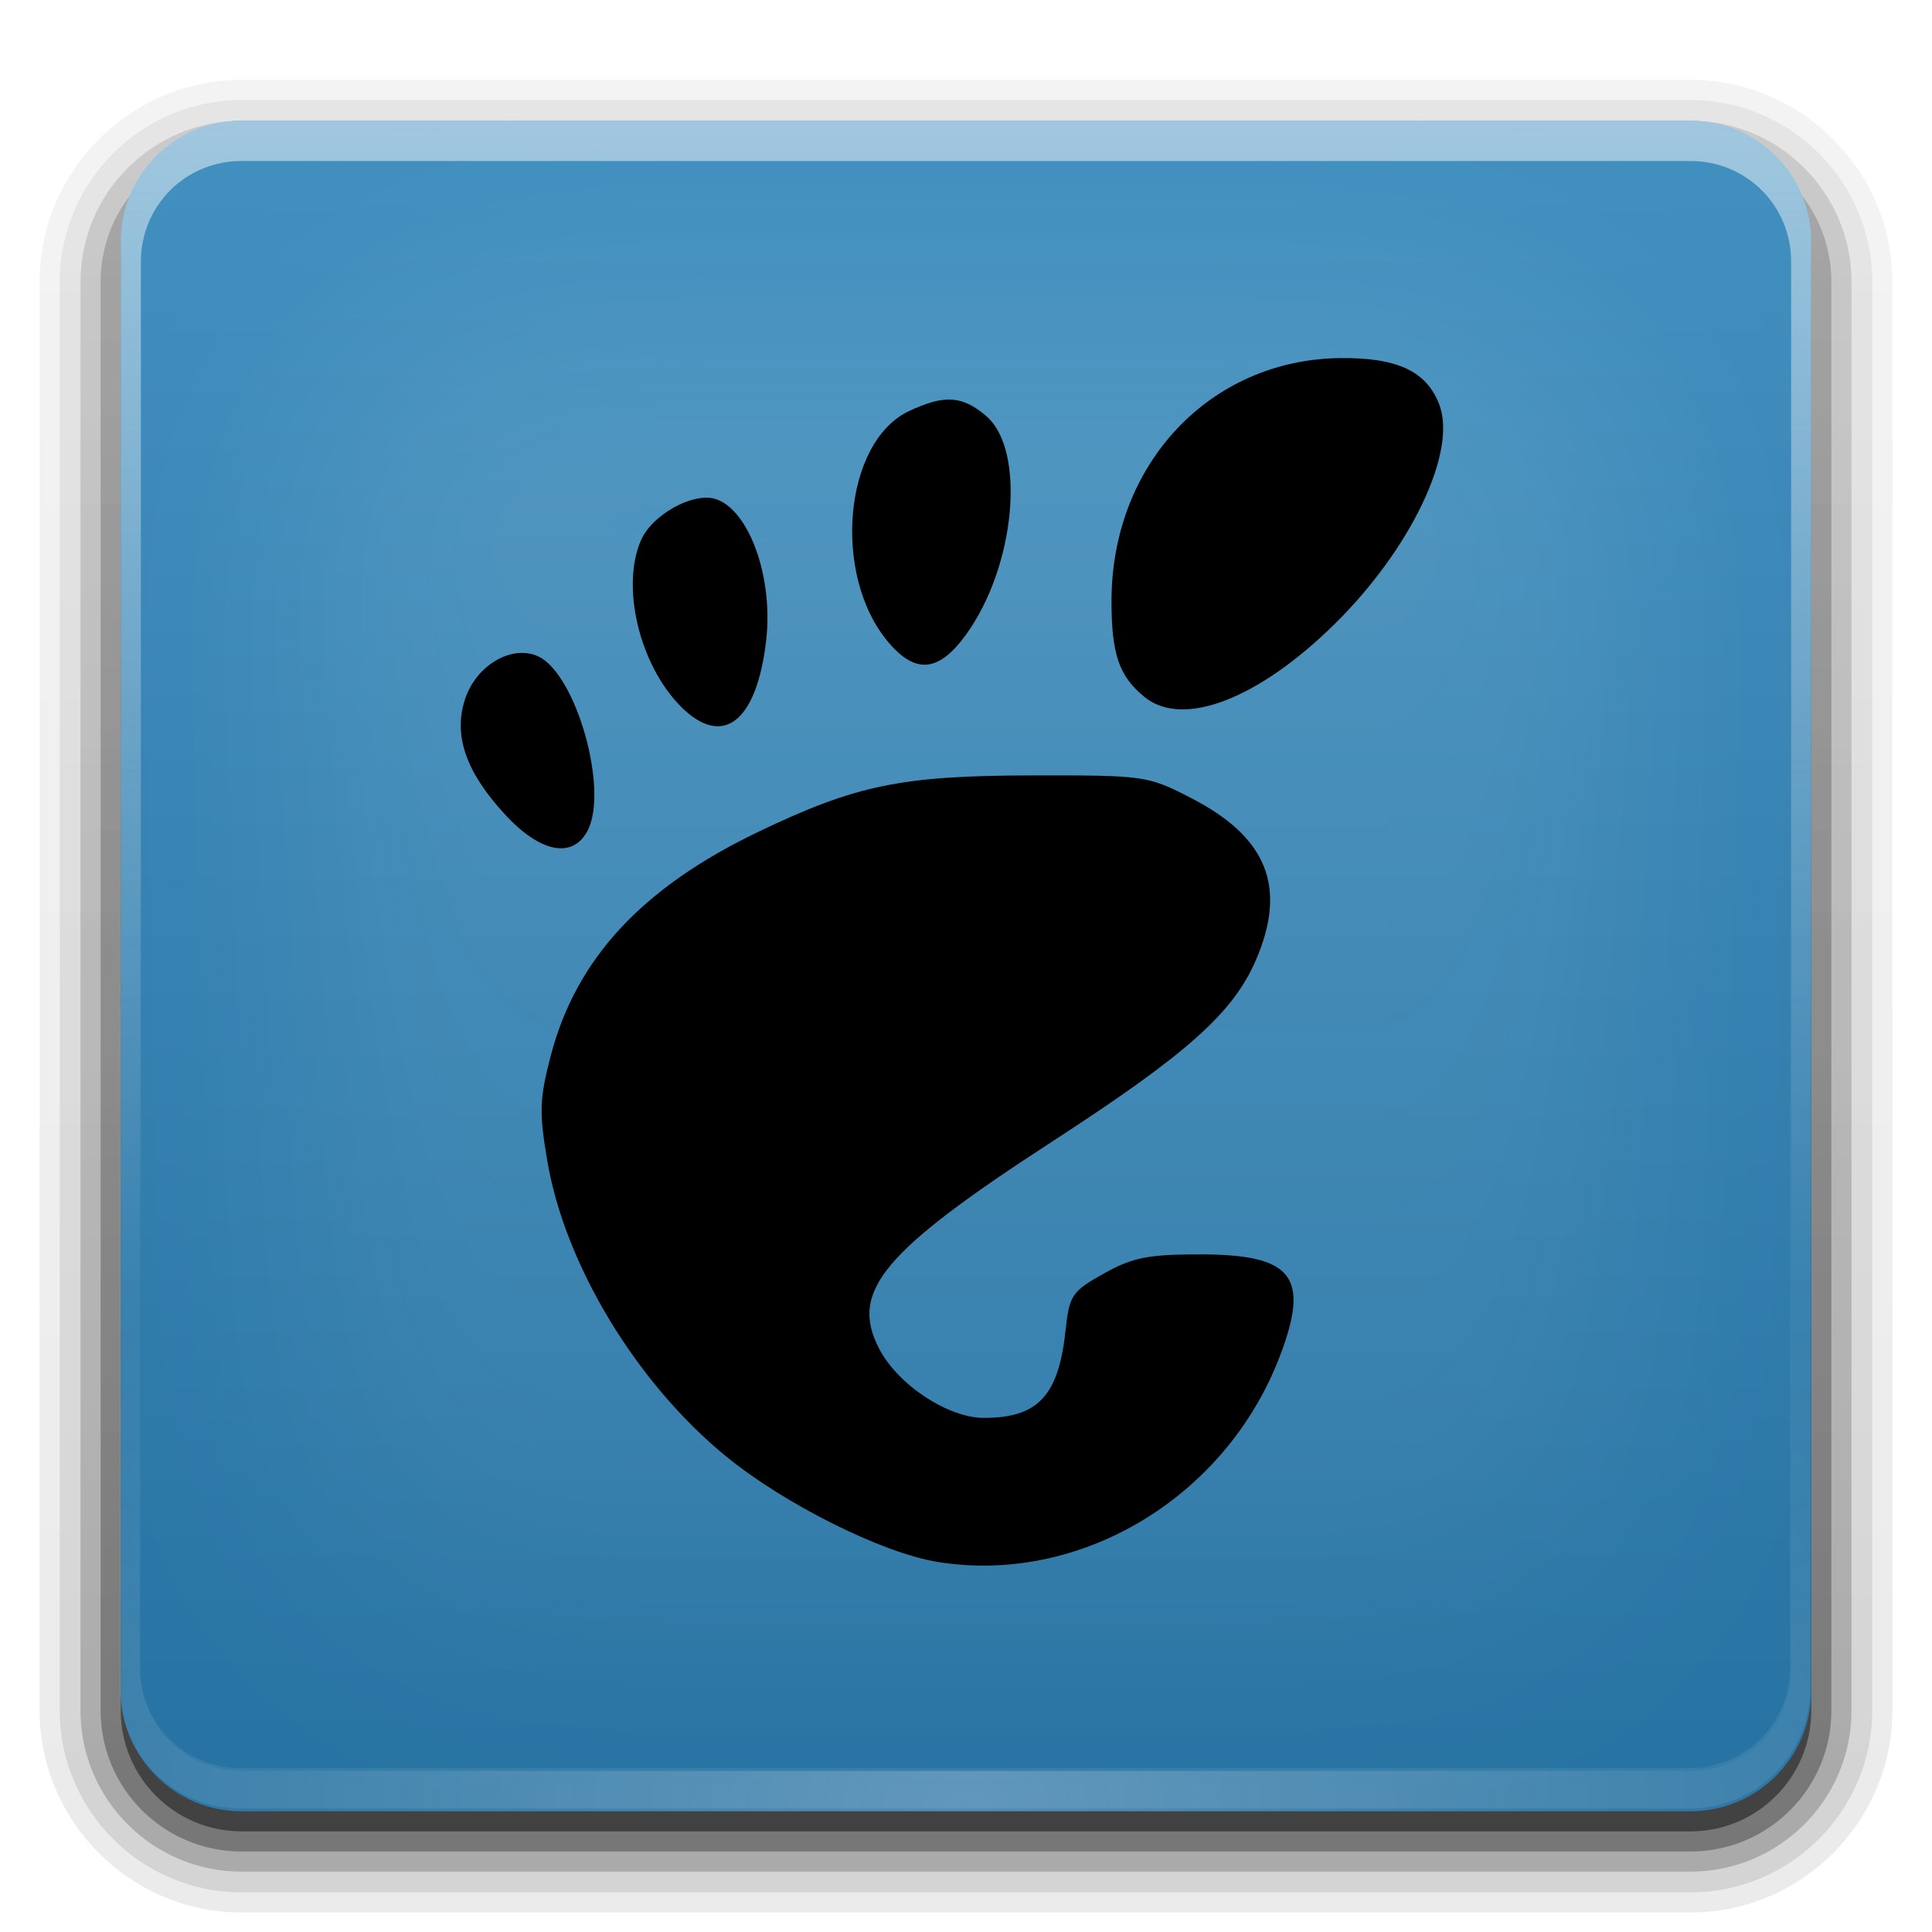
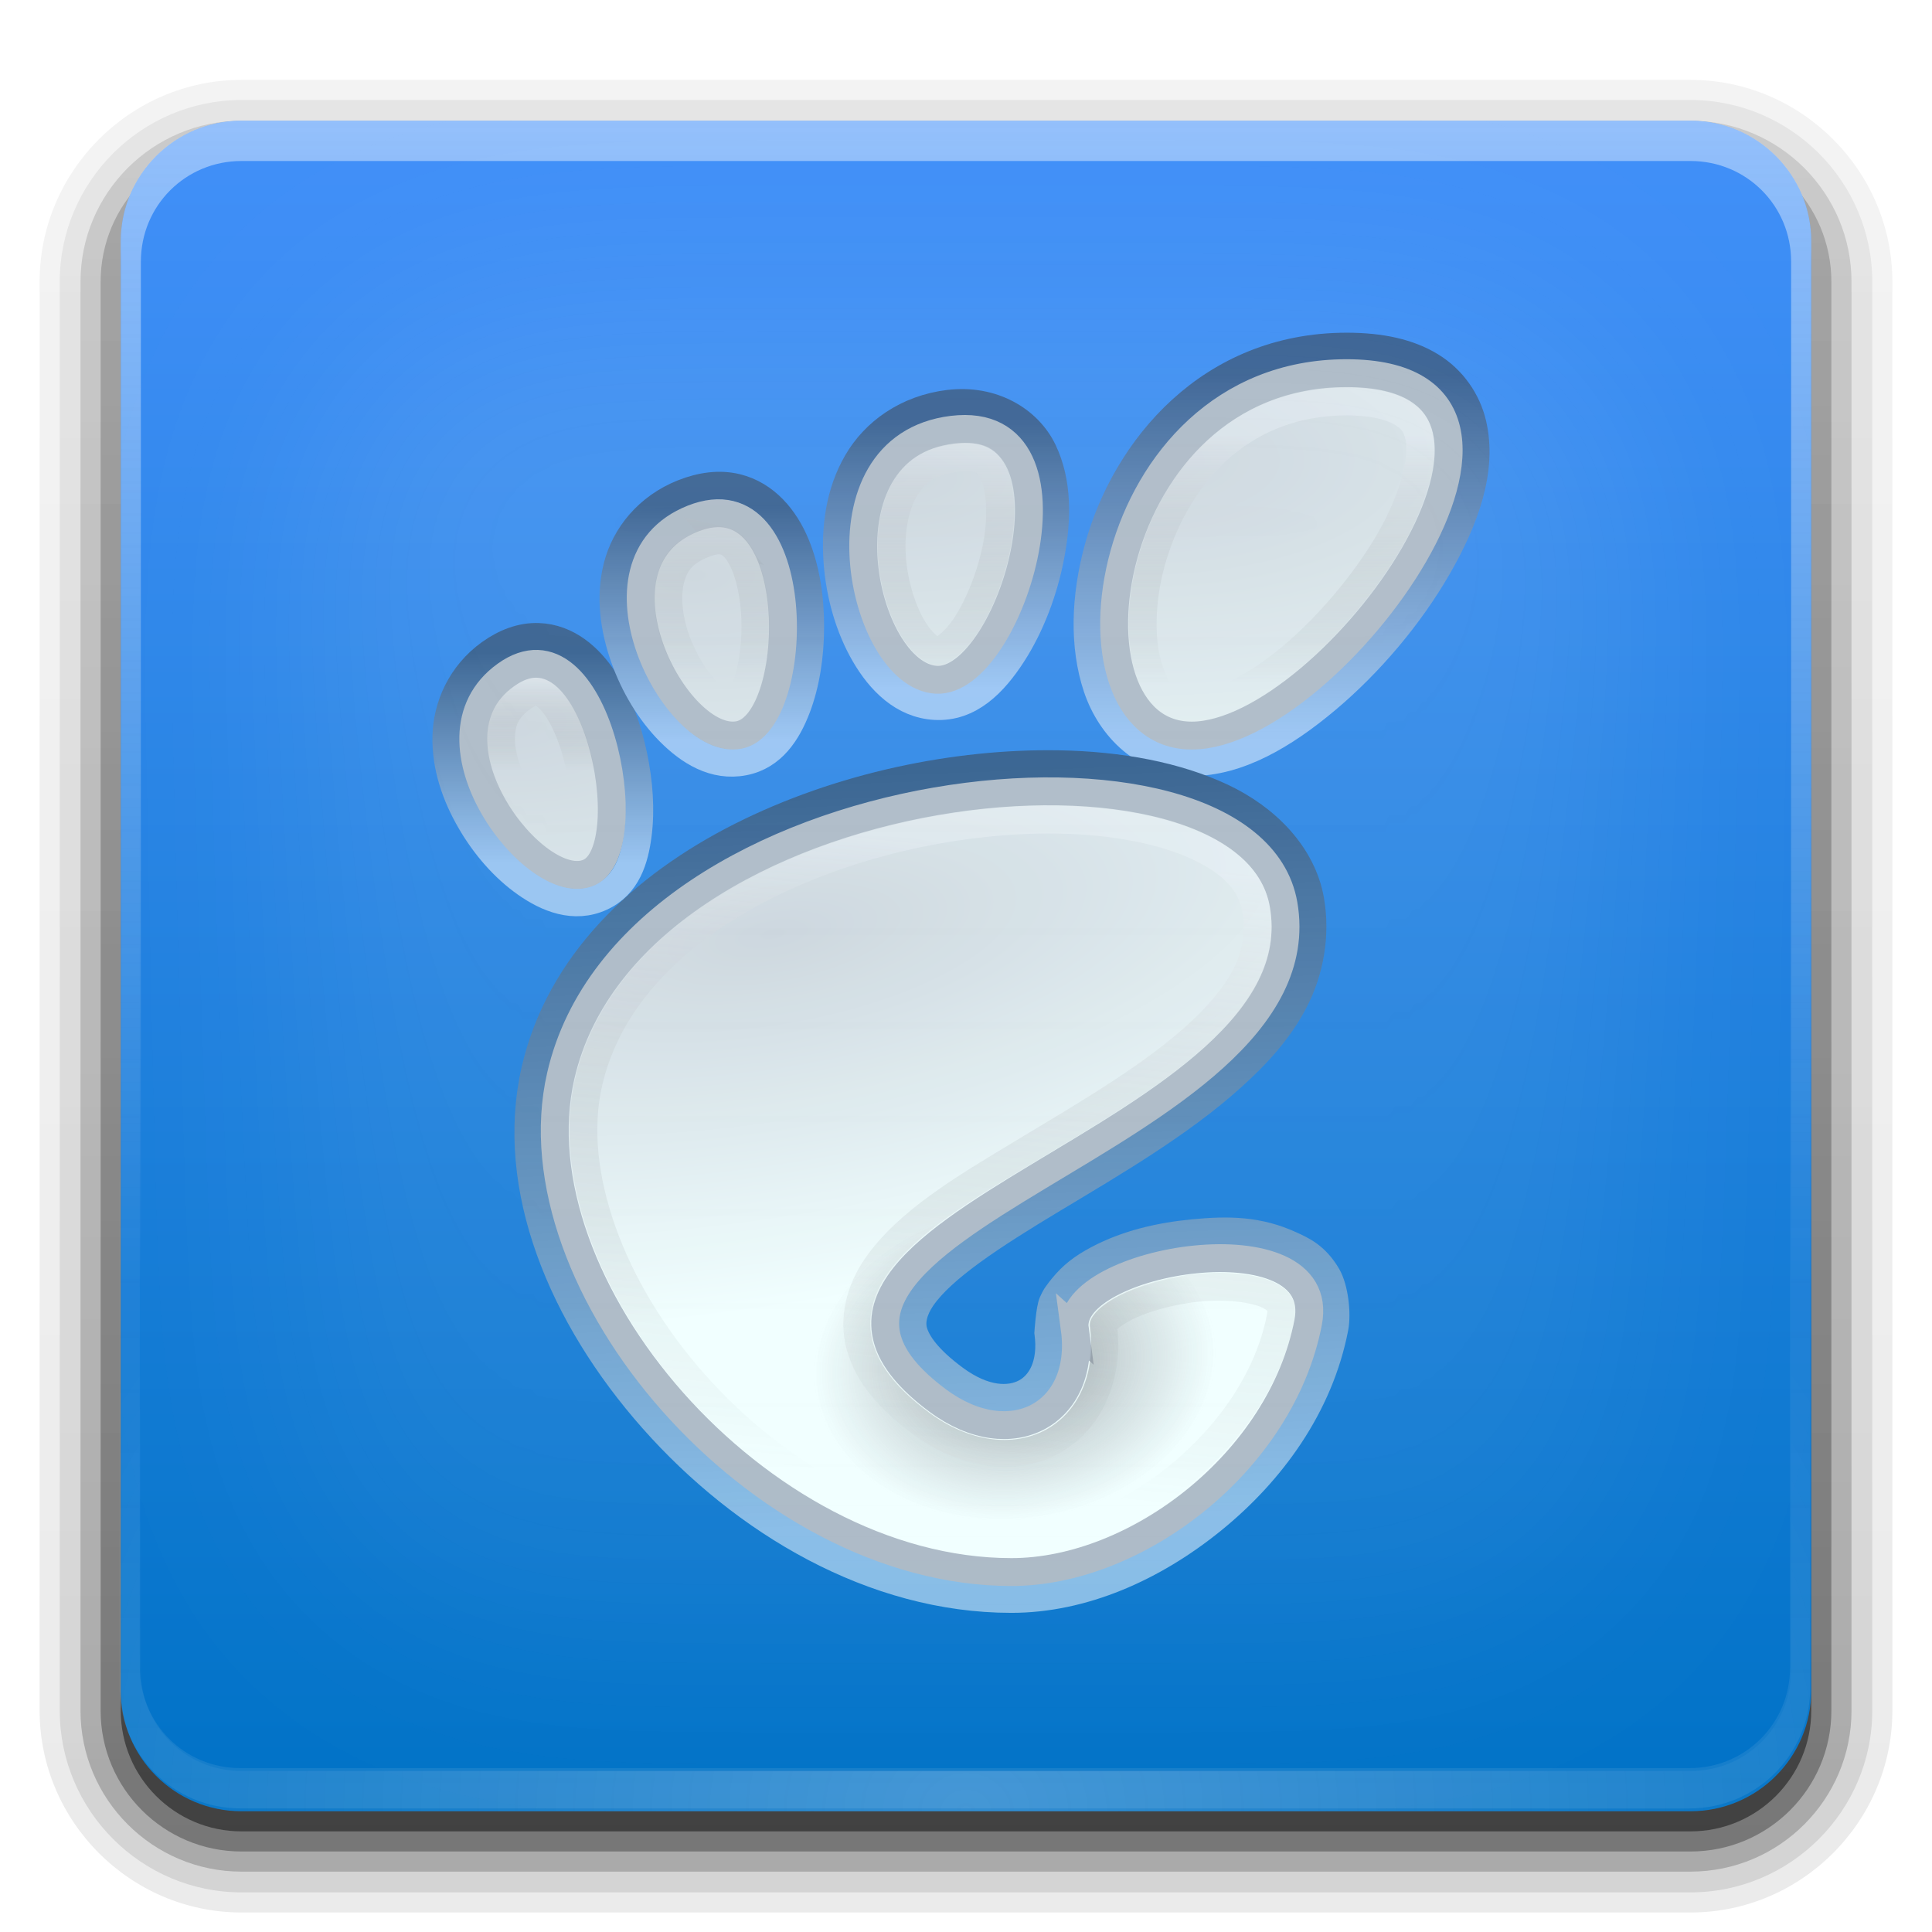
<svg xmlns="http://www.w3.org/2000/svg" xmlns:xlink="http://www.w3.org/1999/xlink" version="1.0" width="96" height="96" id="svg2408">
  <defs id="defs2410">
+     <linearGradient id="linearGradient1026">
+       <stop style="stop-color:#c9d4dc;stop-opacity:1" offset="0" id="stop1022" />
+       <stop style="stop-color:#f0ffff;stop-opacity:1" offset="1" id="stop1024" />
+     </linearGradient>
+     <linearGradient id="linearGradient1020">
+       <stop style="stop-color:#f3f8ff;stop-opacity:1" offset="0" id="stop1016" />
+       <stop style="stop-color:#2e3436;stop-opacity:0;" offset="1" id="stop1018" />
+     </linearGradient>
+     <linearGradient id="linearGradient1014">
+       <stop id="stop1010" offset="0" style="stop-color:#a5a9ab;stop-opacity:1" />
+       <stop id="stop1012" offset="1" style="stop-color:#d7e0e4;stop-opacity:1" />
+     </linearGradient>
    <linearGradient id="linearGradient4863">
-       <stop offset="0" style="stop-color:#2672a2;stop-opacity:1" id="stop4859" />
-       <stop offset="1" style="stop-color:#4290c0;stop-opacity:1" id="stop4861" />
+       <stop offset="0" style="stop-color:#0072c6;stop-opacity:1" id="stop4859" />
+       <stop offset="1" style="stop-color:#4290f9;stop-opacity:1" id="stop4861" />
    </linearGradient>
    <linearGradient id="linearGradient4844">
      <stop id="stop4840" offset="0" style="stop-color:#006cff;stop-opacity:1" />
      <stop id="stop4842" offset="1" style="stop-color:#00b205;stop-opacity:1" />
    </linearGradient>
    <linearGradient id="linearGradient4802">
      <stop style="stop-color:#ff002c;stop-opacity:1" offset="0" id="stop4798" />
      <stop style="stop-color:#2c33ff;stop-opacity:1" offset="1" id="stop4800" />
    </linearGradient>
    <linearGradient id="linearGradient4724">
      <stop id="stop4720" offset="0" style="stop-color:#ff7200;stop-opacity:1" />
      <stop id="stop4722" offset="1" style="stop-color:#e80000;stop-opacity:1" />
    </linearGradient>
    <linearGradient id="linearGradient4692">
      <stop style="stop-color:#000000;stop-opacity:1;" offset="0" id="stop4688" />
      <stop style="stop-color:#646464;stop-opacity:1" offset="1" id="stop4690" />
    </linearGradient>
    <linearGradient x1="45.448" y1="92.54" x2="45.448" y2="7.017" id="ButtonShadow" gradientUnits="userSpaceOnUse" gradientTransform="scale(1.005865,0.994169)">
      <stop id="stop3750" style="stop-color:#000000;stop-opacity:1" offset="0" />
      <stop id="stop3752" style="stop-color:#000000;stop-opacity:0.588" offset="1" />
    </linearGradient>
    <linearGradient id="linearGradient3737">
      <stop id="stop3739" style="stop-color:#fefefe;stop-opacity:1" offset="0" />
      <stop id="stop3741" style="stop-color:#fefefe;stop-opacity:0" offset="1" />
    </linearGradient>
    <linearGradient id="linearGradient3700">
      <stop id="stop3702" style="stop-color:#80aad1;stop-opacity:1" offset="0" />
      <stop id="stop3704" style="stop-color:#b3d7ff;stop-opacity:1" offset="1" />
    </linearGradient>
    <filter color-interpolation-filters="sRGB" id="filter3174">
      <feGaussianBlur id="feGaussianBlur3176" stdDeviation="1.71" />
    </filter>
    <linearGradient x1="36.357" y1="6" x2="36.357" y2="63.893" id="linearGradient3188" xlink:href="#linearGradient3737" gradientUnits="userSpaceOnUse" />
    <filter x="-0.192" y="-0.192" width="1.384" height="1.384" color-interpolation-filters="sRGB" id="filter3794">
      <feGaussianBlur id="feGaussianBlur3796" stdDeviation="5.28" />
    </filter>
    <linearGradient x1="48" y1="20.221" x2="48" y2="138.661" id="linearGradient3613" xlink:href="#linearGradient3737" gradientUnits="userSpaceOnUse" />
    <radialGradient cx="48" cy="90.172" r="42" fx="48" fy="90.172" id="radialGradient3619" xlink:href="#linearGradient3737" gradientUnits="userSpaceOnUse" gradientTransform="matrix(1.157313,0,0,0.9959077,-7.551021,0.1971319)" />
    <clipPath id="clipPath3613">
      <rect width="84" height="84" rx="6" ry="6" x="6" y="6" id="rect3615" style="fill:#fefefe;fill-opacity:1;fill-rule:nonzero;stroke:none" />
    </clipPath>
    <linearGradient x1="48" y1="90" x2="48" y2="5.988" id="linearGradient3617" xlink:href="#linearGradient4863" gradientUnits="userSpaceOnUse" />
    <linearGradient x1="45.448" y1="92.54" x2="45.448" y2="7.017" id="ButtonShadow-0" gradientUnits="userSpaceOnUse" gradientTransform="matrix(1.005865,0,0,0.994169,100,0)">
      <stop id="stop3750-8" style="stop-color:#000000;stop-opacity:1" offset="0" />
      <stop id="stop3752-5" style="stop-color:#000000;stop-opacity:0.588" offset="1" />
    </linearGradient>
    <linearGradient x1="32.251" y1="6.132" x2="32.251" y2="90.239" id="linearGradient3780" xlink:href="#ButtonShadow-0" gradientUnits="userSpaceOnUse" gradientTransform="matrix(1.02381,0,0,1.011905,-1.142857,-98.07143)" />
    <linearGradient x1="32.251" y1="6.132" x2="32.251" y2="90.239" id="linearGradient3772" xlink:href="#ButtonShadow-0" gradientUnits="userSpaceOnUse" gradientTransform="matrix(1.02381,0,0,1.011905,-1.142857,-98.07143)" />
    <linearGradient x1="32.251" y1="6.132" x2="32.251" y2="90.239" id="linearGradient3725" xlink:href="#ButtonShadow-0" gradientUnits="userSpaceOnUse" gradientTransform="matrix(1.02381,0,0,1.011905,-1.142857,-98.07143)" />
    <linearGradient x1="32.251" y1="6.132" x2="32.251" y2="90.239" id="linearGradient3721" xlink:href="#ButtonShadow-0" gradientUnits="userSpaceOnUse" gradientTransform="translate(0,-97)" />
    <linearGradient x1="32.251" y1="6.132" x2="32.251" y2="90.239" id="linearGradient3026" xlink:href="#ButtonShadow-0" gradientUnits="userSpaceOnUse" gradientTransform="matrix(1.02381,0,0,1.011905,-1.142857,-98.07143)" />
    <linearGradient x1="-41" y1="49" x2="72" y2="49" id="linearGradient4111" xlink:href="#linearGradient4086" gradientUnits="userSpaceOnUse" gradientTransform="matrix(0,1,-1,0,97,1)" />
    <linearGradient id="linearGradient4086">
      <stop id="stop4088" style="stop-color:#bebebe;stop-opacity:1" offset="0" />
      <stop id="stop4098" style="stop-color:#ebebeb;stop-opacity:1" offset="1" />
    </linearGradient>
    <radialGradient cx="48" cy="44" r="16" fx="48" fy="44" id="radialGradient3847-1" xlink:href="#linearGradient3841-9" gradientUnits="userSpaceOnUse" />
    <linearGradient id="linearGradient3841-9">
      <stop id="stop3843-9" style="stop-color:#fefefe;stop-opacity:1" offset="0" />
      <stop id="stop3849-7" style="stop-color:#fefefe;stop-opacity:0.336" offset="0.5" />
      <stop id="stop3845-4" style="stop-color:#000000;stop-opacity:0.168" offset="1" />
    </linearGradient>
    <linearGradient x1="15" y1="48" x2="120" y2="48" id="linearGradient3857-9" xlink:href="#linearGradient3851-2" gradientUnits="userSpaceOnUse" gradientTransform="matrix(0,-1,1,0,0,97)" />
    <linearGradient id="linearGradient3851-2">
      <stop id="stop3853-9" style="stop-color:#000000;stop-opacity:1" offset="0" />
      <stop id="stop3855-4" style="stop-color:#000000;stop-opacity:0" offset="1" />
    </linearGradient>
    <linearGradient x1="16" y1="49" x2="80" y2="49" id="linearGradient4223" xlink:href="#linearGradient4086" gradientUnits="userSpaceOnUse" gradientTransform="matrix(0,-1,1,0,-1,97)" />
    <linearGradient xlink:href="#linearGradient4692" id="linearGradient4694" x1="171.97" y1="79.072" x2="172.45" y2="11.953" gradientUnits="userSpaceOnUse" gradientTransform="matrix(0.3712194,0,0,0.4249555,-38.13505,30.21888)" />
    <linearGradient xlink:href="#linearGradient4724" id="linearGradient4694-3" x1="171.97" y1="79.072" x2="172.45" y2="11.953" gradientUnits="userSpaceOnUse" gradientTransform="matrix(-0.3712194,0,0,0.4249555,88.51563,30.16257)" />
    <linearGradient xlink:href="#linearGradient4692" id="linearGradient4694-0" x1="171.97" y1="79.072" x2="172.45" y2="11.953" gradientUnits="userSpaceOnUse" gradientTransform="matrix(0.3712194,0,0,0.4249555,-14.84987,30.16257)" />
    <linearGradient xlink:href="#linearGradient4802" id="linearGradient4694-3-6" x1="171.97" y1="79.072" x2="172.45" y2="11.953" gradientUnits="userSpaceOnUse" gradientTransform="matrix(-0.3712194,0,0,0.4249555,111.8008,30.10625)" />
    <linearGradient xlink:href="#linearGradient4692" id="linearGradient4694-0-2" x1="171.97" y1="79.072" x2="172.45" y2="11.953" gradientUnits="userSpaceOnUse" gradientTransform="matrix(0.3712194,0,0,0.4249555,8.435327,30.10625)" />
    <linearGradient xlink:href="#linearGradient4844" id="linearGradient4694-3-6-3" x1="171.97" y1="79.072" x2="172.45" y2="11.953" gradientUnits="userSpaceOnUse" gradientTransform="matrix(-0.3712194,0,0,0.4249555,135.086,30.04993)" />
    <linearGradient x1="48" y1="90" x2="48" y2="5.988" id="linearGradient3617-3" xlink:href="#linearGradient3700" gradientUnits="userSpaceOnUse" />
    <linearGradient x1="36.357" y1="6" x2="36.357" y2="63.893" id="linearGradient3188-2" xlink:href="#linearGradient3737" gradientUnits="userSpaceOnUse" />
    <radialGradient cx="48" cy="90.172" r="42" fx="48" fy="90.172" id="radialGradient3619-2" xlink:href="#linearGradient3737" gradientUnits="userSpaceOnUse" gradientTransform="matrix(1.157313,0,0,0.9959077,-7.551021,0.1971319)" />
    <linearGradient y2="63.893" x2="36.357" y1="6" x1="36.357" gradientUnits="userSpaceOnUse" id="linearGradient3604" xlink:href="#linearGradient3737" gradientTransform="rotate(180,47.9746,47.92982)" />
+     <linearGradient id="linearGradient2796">
+       <stop id="stop2798" offset="0" style="stop-color:#2e3436;stop-opacity:1;" />
+       <stop id="stop2800" offset="1" style="stop-color:#2e3436;stop-opacity:0;" />
+     </linearGradient>
+     <linearGradient id="linearGradient3052">
+       <stop style="stop-color:#555753;stop-opacity:1" offset="0" id="stop3054" />
+       <stop style="stop-color:#2e3436;stop-opacity:1" offset="1" id="stop3056" />
+     </linearGradient>
+     <linearGradient id="linearGradient3013">
+       <stop id="stop3015" offset="0" style="stop-color:#2d2d2d;stop-opacity:1;" />
+       <stop id="stop3017" offset="1" style="stop-color:white;stop-opacity:1" />
+     </linearGradient>
+     <linearGradient id="linearGradient2985">
+       <stop id="stop2987" offset="0" style="stop-color:#7b838a;stop-opacity:1" />
+       <stop id="stop2989" offset="1" style="stop-color:#7b838a;stop-opacity:0" />
+     </linearGradient>
+     <radialGradient gradientUnits="userSpaceOnUse" gradientTransform="matrix(0.551865,-0.07423106,0.05764729,0.428573,10.8571,24.32541)" r="12.991" fy="33.735" fx="23.802" cy="33.735" cx="23.802" id="radialGradient2991" xlink:href="#linearGradient2985" />
+     <linearGradient gradientUnits="userSpaceOnUse" y2="42.722" x2="23.625" y1="15.688" x1="22.625" id="linearGradient3011" xlink:href="#linearGradient3013" />
+     <linearGradient gradientUnits="userSpaceOnUse" y2="14.403" x2="35.223" y1="1.514" x1="35.223" id="linearGradient3019" xlink:href="#linearGradient3013" />
+     <linearGradient gradientUnits="userSpaceOnUse" y2="12.783" x2="23.114" y1="3.293" x1="23.114" id="linearGradient3027" xlink:href="#linearGradient3013" />
+     <linearGradient gradientUnits="userSpaceOnUse" y2="14.587" x2="15.203" y1="6.216" x1="15.203" id="linearGradient3035" xlink:href="#linearGradient3013" />
+     <linearGradient gradientUnits="userSpaceOnUse" y2="19.071" x2="8.353" y1="11.509" x1="8.353" id="linearGradient3043" xlink:href="#linearGradient3013" />
+     <radialGradient r="17.995" fy="21.814" fx="19.45" cy="21.814" cx="19.45" gradientTransform="matrix(1.987042,-0.338101,0.124071,0.729175,-21.55518,15.83971)" gradientUnits="userSpaceOnUse" id="radialGradient3070" xlink:href="#linearGradient1026" />
+     <radialGradient r="17.995" fy="8.083" fx="18.107" cy="8.083" cx="18.107" gradientTransform="matrix(2.140448,-1.450766e-6,0,0.93766,-21.83252,4.715689)" gradientUnits="userSpaceOnUse" id="radialGradient3073" xlink:href="#linearGradient1026" />
+     <radialGradient r="17.995" fy="13.682" fx="14.954" cy="13.682" cx="14.954" gradientTransform="matrix(2.140448,-1.450766e-6,0,0.93766,-21.83252,4.715689)" gradientUnits="userSpaceOnUse" id="radialGradient3076" xlink:href="#linearGradient1026" />
+     <radialGradient r="17.995" fy="4.35" fx="21.494" cy="4.35" cx="21.494" gradientTransform="matrix(2.140448,-1.450766e-6,0,0.93766,-21.83252,4.715689)" gradientUnits="userSpaceOnUse" id="radialGradient3079" xlink:href="#linearGradient1026" />
+     <radialGradient r="17.995" fy="3.684" fx="25.641" cy="3.684" cx="25.641" gradientTransform="matrix(2.140448,-1.450766e-6,0,0.93766,-21.83252,4.715689)" gradientUnits="userSpaceOnUse" id="radialGradient3082" xlink:href="#linearGradient1026" />
+     <linearGradient gradientUnits="userSpaceOnUse" y2="41.194" x2="21.679" y1="18.389" x1="23.937" id="linearGradient2802" xlink:href="#linearGradient1020" />
+     <linearGradient y2="12.644" x2="33.306" y1="3.717" x1="33.306" gradientUnits="userSpaceOnUse" id="linearGradient2804" xlink:href="#linearGradient1020" />
+     <linearGradient y2="15.743" x2="33.129" y1="12.427" x1="33.129" gradientUnits="userSpaceOnUse" id="linearGradient2806" xlink:href="#linearGradient1020" />
+     <linearGradient xlink:href="#linearGradient1020" id="linearGradient994" gradientUnits="userSpaceOnUse" x1="33.306" y1="3.717" x2="33.306" y2="12.644" />
+     <linearGradient xlink:href="#linearGradient1020" id="linearGradient996" gradientUnits="userSpaceOnUse" x1="33.306" y1="3.717" x2="33.306" y2="12.644" />
  </defs>
  <g id="layer2" style="display:none">
    <rect width="86" height="85" rx="6" ry="6" x="5" y="7" id="rect3745" style="opacity:0.9;fill:url(#ButtonShadow);fill-opacity:1;fill-rule:nonzero;stroke:none;filter:url(#filter3174)" />
  </g>
  <g id="layer3">
    <path d="m 12,-95.031 c -5.511,0 -10.031,4.52 -10.031,10.031 l 0,71 c 0,5.511 4.52,10.031 10.031,10.031 l 72,0 c 5.511,0 10.031,-4.52 10.031,-10.031 l 0,-71 c 0,-5.511 -4.52,-10.031 -10.031,-10.031 l -72,0 z" transform="scale(1,-1)" id="path3786" style="opacity:0.08;fill:url(#linearGradient3026);fill-opacity:1;fill-rule:nonzero;stroke:none;display:inline" />
    <path d="m 12,-94.031 c -4.972,0 -9.031,4.06 -9.031,9.031 l 0,71 c 0,4.972 4.06,9.031 9.031,9.031 l 72,0 c 4.972,0 9.031,-4.06 9.031,-9.031 l 0,-71 c 0,-4.972 -4.06,-9.031 -9.031,-9.031 l -72,0 z" transform="scale(1,-1)" id="path3778" style="opacity:0.1;fill:url(#linearGradient3780);fill-opacity:1;fill-rule:nonzero;stroke:none;display:inline" />
    <path d="m 12,-93 c -4.409,0 -8,3.591 -8,8 l 0,71 c 0,4.409 3.591,8 8,8 l 72,0 c 4.409,0 8,-3.591 8,-8 l 0,-71 c 0,-4.409 -3.591,-8 -8,-8 l -72,0 z" transform="scale(1,-1)" id="path3770" style="opacity:0.2;fill:url(#linearGradient3772);fill-opacity:1;fill-rule:nonzero;stroke:none;display:inline" />
    <rect width="86" height="85" rx="7" ry="7" x="5" y="-92" transform="scale(1,-1)" id="rect3723" style="opacity:0.3;fill:url(#linearGradient3725);fill-opacity:1;fill-rule:nonzero;stroke:none;display:inline" />
    <rect width="84" height="84" rx="6" ry="6" x="6" y="-91" transform="scale(1,-1)" id="rect3716" style="opacity:0.45;fill:url(#linearGradient3721);fill-opacity:1;fill-rule:nonzero;stroke:none;display:inline" />
  </g>
  <g id="layer1">
    <rect width="84" height="84" rx="6" ry="6" x="6" y="6" id="rect2419" style="fill:url(#linearGradient3617);fill-opacity:1;fill-rule:nonzero;stroke:none" />
-     <path d="M 12,6 C 8.676,6 6,8.676 6,12 v 2 68 2 c 0,0.335 0.041,0.651 0.094,0.969 0.049,0.296 0.097,0.597 0.188,0.875 0.01,0.03 0.021,0.064 0.031,0.094 0.099,0.288 0.235,0.547 0.375,0.812 0.145,0.274 0.316,0.536 0.5,0.781 0.184,0.246 0.374,0.473 0.594,0.688 0.44,0.428 0.943,0.815 1.5,1.094 0.279,0.14 0.573,0.247 0.875,0.344 -0.256,-0.1 -0.487,-0.236 -0.719,-0.375 -0.007,-0.004 -0.024,0.004 -0.031,0 -0.032,-0.019 -0.062,-0.043 -0.094,-0.062 -0.12,-0.077 -0.231,-0.164 -0.344,-0.25 -0.106,-0.081 -0.213,-0.161 -0.312,-0.25 C 8.478,88.557 8.309,88.373 8.156,88.188 8.049,88.057 7.938,87.922 7.844,87.781 7.819,87.743 7.805,87.695 7.781,87.656 7.716,87.553 7.651,87.452 7.594,87.344 7.493,87.149 7.388,86.928 7.312,86.719 7.305,86.697 7.289,86.678 7.281,86.656 7.249,86.564 7.245,86.469 7.219,86.375 7.188,86.268 7.148,86.172 7.125,86.062 7.052,85.721 7,85.364 7,85 V 83 15 13 C 7,10.218 9.218,8 12,8 h 2 68 2 c 2.782,0 5,2.218 5,5 v 2 68 2 c 0,0.364 -0.052,0.721 -0.125,1.062 -0.044,0.207 -0.088,0.398 -0.156,0.594 -0.008,0.022 -0.023,0.041 -0.031,0.062 -0.063,0.174 -0.138,0.367 -0.219,0.531 -0.042,0.083 -0.079,0.17 -0.125,0.25 -0.055,0.097 -0.127,0.188 -0.188,0.281 -0.094,0.141 -0.205,0.276 -0.312,0.406 -0.143,0.174 -0.303,0.347 -0.469,0.5 -0.011,0.01 -0.02,0.021 -0.031,0.031 -0.138,0.126 -0.285,0.234 -0.438,0.344 -0.103,0.073 -0.204,0.153 -0.312,0.219 -0.007,0.004 -0.024,-0.004 -0.031,0 -0.232,0.139 -0.463,0.275 -0.719,0.375 0.302,-0.097 0.596,-0.204 0.875,-0.344 0.557,-0.279 1.06,-0.666 1.5,-1.094 0.22,-0.214 0.409,-0.442 0.594,-0.688 0.184,-0.246 0.355,-0.508 0.5,-0.781 0.14,-0.265 0.276,-0.525 0.375,-0.812 0.01,-0.031 0.021,-0.063 0.031,-0.094 0.09,-0.278 0.139,-0.579 0.188,-0.875 C 89.959,84.651 90,84.335 90,84 V 82 14 12 C 90,8.676 87.324,6 84,6 Z" id="rect3728" style="opacity:0.5;fill:url(#linearGradient3188);fill-opacity:1;fill-rule:nonzero;stroke:none" />
+     <path d="M 12,6 C 8.676,6 6,8.676 6,12 v 2 68 2 c 0,0.335 0.041,0.651 0.094,0.969 0.049,0.296 0.097,0.597 0.188,0.875 0.01,0.03 0.021,0.064 0.031,0.094 0.099,0.288 0.235,0.547 0.375,0.812 0.145,0.274 0.316,0.536 0.5,0.781 0.184,0.246 0.374,0.473 0.594,0.688 0.44,0.428 0.943,0.815 1.5,1.094 0.279,0.14 0.573,0.247 0.875,0.344 -0.256,-0.1 -0.487,-0.236 -0.719,-0.375 -0.007,-0.004 -0.024,0.004 -0.031,0 -0.032,-0.019 -0.062,-0.043 -0.094,-0.062 -0.12,-0.077 -0.231,-0.164 -0.344,-0.25 -0.106,-0.081 -0.213,-0.161 -0.312,-0.25 C 8.478,88.557 8.309,88.373 8.156,88.188 8.049,88.057 7.938,87.922 7.844,87.781 7.819,87.743 7.805,87.695 7.781,87.656 7.716,87.553 7.651,87.452 7.594,87.344 7.493,87.149 7.388,86.928 7.312,86.719 7.305,86.697 7.289,86.678 7.281,86.656 7.249,86.564 7.245,86.469 7.219,86.375 7.188,86.268 7.148,86.172 7.125,86.062 7.052,85.721 7,85.364 7,85 V 83 15 13 C 7,10.218 9.218,8 12,8 h 2 68 2 c 2.782,0 5,2.218 5,5 v 2 68 2 c 0,0.364 -0.052,0.721 -0.125,1.062 -0.044,0.207 -0.088,0.398 -0.156,0.594 -0.008,0.022 -0.023,0.041 -0.031,0.062 -0.063,0.174 -0.138,0.367 -0.219,0.531 -0.042,0.083 -0.079,0.17 -0.125,0.25 -0.055,0.097 -0.127,0.188 -0.188,0.281 -0.094,0.141 -0.205,0.276 -0.312,0.406 -0.143,0.174 -0.303,0.347 -0.469,0.5 -0.011,0.01 -0.02,0.021 -0.031,0.031 -0.138,0.126 -0.285,0.234 -0.438,0.344 -0.103,0.073 -0.204,0.153 -0.312,0.219 -0.007,0.004 -0.024,-0.004 -0.031,0 -0.232,0.139 -0.463,0.275 -0.719,0.375 0.302,-0.097 0.596,-0.204 0.875,-0.344 0.557,-0.279 1.06,-0.666 1.5,-1.094 0.22,-0.214 0.409,-0.442 0.594,-0.688 0.184,-0.246 0.355,-0.508 0.5,-0.781 0.14,-0.265 0.276,-0.525 0.375,-0.812 0.01,-0.031 0.021,-0.063 0.031,-0.094 0.09,-0.278 0.139,-0.579 0.188,-0.875 C 89.959,84.651 90,84.335 90,84 V 82 14 12 C 90,8.676 87.324,6 84,6 Z" id="rect3728" style="opacity:0.436;fill:url(#linearGradient3188);fill-opacity:1;fill-rule:nonzero;stroke:none" />
    <path d="M 12,90 C 8.676,90 6,87.324 6,84 V 82 14 12 c 0,-0.335 0.041,-0.651 0.094,-0.969 0.049,-0.296 0.097,-0.597 0.188,-0.875 C 6.291,10.126 6.302,10.093 6.312,10.062 6.411,9.775 6.547,9.515 6.688,9.25 6.832,8.976 7.003,8.714 7.188,8.469 7.372,8.223 7.561,7.995 7.781,7.781 8.221,7.353 8.724,6.967 9.281,6.688 9.56,6.548 9.855,6.441 10.156,6.344 9.9,6.444 9.67,6.58 9.438,6.719 c -0.007,0.004 -0.024,-0.004 -0.031,0 -0.032,0.019 -0.062,0.043 -0.094,0.062 -0.12,0.077 -0.231,0.164 -0.344,0.25 -0.106,0.081 -0.213,0.161 -0.312,0.25 C 8.478,7.443 8.309,7.627 8.156,7.812 8.049,7.943 7.938,8.078 7.844,8.219 7.819,8.257 7.805,8.305 7.781,8.344 7.716,8.447 7.651,8.548 7.594,8.656 7.493,8.851 7.388,9.072 7.312,9.281 7.305,9.303 7.289,9.322 7.281,9.344 7.249,9.436 7.245,9.531 7.219,9.625 7.188,9.732 7.148,9.828 7.125,9.938 7.052,10.279 7,10.636 7,11 v 2 68 2 c 0,2.782 2.218,5 5,5 h 2 68 2 c 2.782,0 5,-2.218 5,-5 V 81 13 11 C 89,10.636 88.948,10.279 88.875,9.938 88.831,9.731 88.787,9.54 88.719,9.344 88.711,9.322 88.695,9.303 88.688,9.281 88.625,9.108 88.549,8.914 88.469,8.75 88.427,8.667 88.39,8.58 88.344,8.5 88.289,8.403 88.217,8.312 88.156,8.219 88.062,8.078 87.951,7.943 87.844,7.812 87.701,7.638 87.541,7.466 87.375,7.312 87.364,7.302 87.355,7.291 87.344,7.281 87.205,7.156 87.059,7.047 86.906,6.938 86.804,6.864 86.702,6.784 86.594,6.719 c -0.007,-0.004 -0.024,0.004 -0.031,0 -0.232,-0.139 -0.463,-0.275 -0.719,-0.375 0.302,0.097 0.596,0.204 0.875,0.344 0.557,0.279 1.06,0.666 1.5,1.094 0.22,0.214 0.409,0.442 0.594,0.688 0.184,0.246 0.355,0.508 0.5,0.781 0.14,0.265 0.276,0.525 0.375,0.812 0.01,0.031 0.021,0.063 0.031,0.094 0.09,0.278 0.139,0.579 0.188,0.875 C 89.959,11.349 90,11.665 90,12 v 2 68 2 c 0,3.324 -2.676,6 -6,6 z" id="path3615" style="opacity:0.2;fill:url(#radialGradient3619);fill-opacity:1;fill-rule:nonzero;stroke:none" />
+     <g id="g992" transform="matrix(1.385202,0,0,1.385202,10.97241,11.55421)">
+       <g style="display:inline" id="layer2-3" transform="translate(2.544549,2.544549)">
+         <g transform="translate(0,1)" style="opacity:0.5" id="g3045">
+           <path style="opacity:1;fill:none;fill-opacity:1;fill-rule:nonzero;stroke:url(#linearGradient3019);stroke-width:1;stroke-linejoin:round;stroke-miterlimit:4;stroke-dasharray:none;stroke-opacity:1" id="path2997" d="m 37.844,0.549 c -4.906,0 -7.913,3.643 -8.902,7.195 -0.494,1.776 -0.541,3.558 -0.051,5.025 0.49,1.468 1.729,2.682 3.391,2.682 1.661,0 3.296,-0.957 4.838,-2.254 1.542,-1.296 2.971,-2.988 3.973,-4.723 1.002,-1.735 1.645,-3.517 1.26,-5.16 C 42.159,2.493 41.641,1.727 40.855,1.248 40.07,0.769 39.07,0.549 37.844,0.549 Z" />
+           <path style="opacity:1;fill:none;fill-opacity:1;fill-rule:nonzero;stroke:url(#linearGradient3011);stroke-width:1;stroke-miterlimit:4;stroke-dasharray:none;stroke-opacity:1" id="path2995" d="m 27.502,15.529 c -3.68,-0.061 -7.836,0.794 -11.389,2.586 -3.549,1.79 -6.504,4.574 -7.377,8.383 -0.964,4.205 0.96,8.839 4.227,12.527 3.259,3.679 7.9,6.445 12.85,6.445 2.57,0 5.098,-1.127 7.209,-2.84 2.111,-1.713 3.838,-4.076 4.381,-6.881 0.101,-0.519 -0.005,-1.426 -0.266,-1.871 -0.415,-0.708 -0.898,-0.916 -1.316,-1.107 -1.145,-0.524 -2.211,-0.543 -3.479,-0.42 -1.22,0.118 -2.383,0.391 -3.418,0.938 -0.56,0.296 -0.92,0.577 -1.264,0.998 -0.065,0.08 -0.104,0.125 -0.178,0.23 -0.037,0.053 -0.08,0.094 -0.184,0.324 -0.104,0.23 -0.158,1.076 -0.158,1.076 0.156,1.161 -0.275,1.866 -0.818,2.156 -0.574,0.306 -1.479,0.298 -2.555,-0.5 -0.955,-0.708 -1.344,-1.275 -1.465,-1.703 -0.095,-0.336 -0.008,-0.756 0.293,-1.197 0.73,-1.068 2.513,-2.232 4.701,-3.549 2.169,-1.306 4.566,-2.697 6.43,-4.381 C 34.639,25.92 35.427,25.056 35.971,24 c 0.543,-1.056 0.78,-2.336 0.564,-3.586 -0.283,-1.638 -1.583,-2.953 -3.166,-3.697 -1.618,-0.76 -3.636,-1.151 -5.867,-1.188 z" />
+           <path style="opacity:1;fill:none;fill-opacity:1;fill-rule:nonzero;stroke:url(#linearGradient3027);stroke-width:1;stroke-linejoin:round;stroke-miterlimit:4;stroke-dasharray:none;stroke-opacity:1" id="path2999" d="m 23.574,2.598 c -1.515,0.184 -2.663,1.021 -3.289,2.1 -0.626,1.078 -0.796,2.343 -0.709,3.557 0.087,1.213 0.432,2.389 0.986,3.34 0.554,0.951 1.369,1.778 2.51,1.844 1.246,0.071 2.112,-0.839 2.768,-1.85 0.656,-1.011 1.143,-2.282 1.383,-3.572 0.24,-1.29 0.26,-2.606 -0.273,-3.725 -0.533,-1.119 -1.831,-1.881 -3.375,-1.693 z" />
+           <path style="opacity:1;fill:none;fill-opacity:1;fill-rule:nonzero;stroke:url(#linearGradient3043);stroke-width:1;stroke-linejoin:round;stroke-miterlimit:4;stroke-dasharray:none;stroke-opacity:1" id="path3001" d="m 8.846,10.963 c -0.611,-0.021 -1.204,0.212 -1.727,0.588 a 0.976,0.976 0 0 0 -0.002,0 c -1.044,0.751 -1.545,1.893 -1.57,2.979 -0.025,1.086 0.341,2.127 0.867,3.035 0.526,0.908 1.213,1.689 1.982,2.23 0.769,0.542 1.734,0.939 2.697,0.498 0.938,-0.43 1.204,-1.359 1.318,-2.238 0.114,-0.88 0.046,-1.865 -0.158,-2.838 C 12.05,14.244 11.713,13.291 11.195,12.5 10.678,11.709 9.895,11 8.846,10.963 Z" />
+           <path style="opacity:1;fill:none;fill-opacity:1;fill-rule:nonzero;stroke:url(#linearGradient3035);stroke-width:1;stroke-linejoin:round;stroke-miterlimit:4;stroke-dasharray:none;stroke-opacity:1" id="path3003" d="m 15.949,5.609 c -0.618,-0.149 -1.273,-0.052 -1.904,0.197 -1.27,0.502 -2.081,1.523 -2.361,2.617 -0.281,1.094 -0.119,2.231 0.242,3.262 0.362,1.031 0.929,1.967 1.629,2.674 0.7,0.707 1.603,1.28 2.664,1.072 1.026,-0.2 1.561,-1.061 1.891,-1.922 0.329,-0.861 0.483,-1.87 0.486,-2.896 C 18.599,9.587 18.452,8.549 18.072,7.637 17.692,6.725 17.007,5.865 15.949,5.609 Z" />
+         </g>
+       </g>
+       <g style="display:inline" id="layer1-6">
+         <path style="fill:url(#radialGradient3082);fill-opacity:1;fill-rule:nonzero;stroke:#aab8c5;stroke-width:1;stroke-miterlimit:4;stroke-dasharray:none;stroke-opacity:1" d="m 40.381,5.045 c -8.885,0 -10.552,13 -5.553,13 4.998,0 14.439,-13 5.553,-13 z" id="path4490" />
+         <path style="fill:url(#radialGradient3079);fill-opacity:1;fill-rule:nonzero;stroke:#aab8c5;stroke-width:1;stroke-miterlimit:4;stroke-dasharray:none;stroke-opacity:1" d="m 25.663,16.043 c 2.68,0.153 5.62,-9.583 0.583,-8.97 -5.035,0.612 -3.264,8.817 -0.583,8.97 z" id="path4492" />
+         <path style="fill:url(#radialGradient3076);fill-opacity:1;fill-rule:nonzero;stroke:#aab8c5;stroke-width:1;stroke-miterlimit:4;stroke-dasharray:none;stroke-opacity:1" d="m 13.218,22.953 c 1.906,-0.873 0.245,-9.408 -2.995,-7.08 -3.239,2.328 1.09,7.953 2.995,7.08 z" id="path4494" />
+         <path style="fill:url(#radialGradient3073);fill-opacity:1;fill-rule:nonzero;stroke:#aab8c5;stroke-width:1;stroke-miterlimit:4;stroke-dasharray:none;stroke-opacity:1" d="m 18.589,18.023 c 2.269,-0.443 2.393,-9.362 -1.653,-7.762 -4.047,1.6 -0.614,8.206 1.653,7.762 z" id="path4496" />
+         <path style="fill:url(#radialGradient3070);fill-opacity:1;fill-rule:nonzero;stroke:#aab8c5;stroke-width:1;stroke-miterlimit:4;stroke-dasharray:none;stroke-opacity:1" id="path4498" d="m 30.633,39.332 c 0.407,3.027 -2.279,4.522 -4.91,2.571 -8.375,-6.212 13.867,-9.311 12.4,-17.798 -1.217,-7.045 -23.403,-4.876 -25.929,6.147 -1.71,7.456 7.039,17.799 16.169,17.799 4.491,0 9.672,-3.951 10.641,-8.956 0.74,-3.817 -8.71,-2.287 -8.37,0.238 z" />
+         <path transform="translate(2.544549,3.544549)" d="m 27.49,17.045 c -3.416,-0.056 -7.414,0.765 -10.707,2.426 -3.293,1.661 -5.854,4.132 -6.596,7.369 -0.797,3.477 0.863,7.785 3.891,11.203 3.028,3.419 7.375,5.91 11.734,5.91 4.173,0 9.211,-3.794 10.121,-8.494 0.072,-0.374 0.019,-0.612 -0.098,-0.811 -0.117,-0.199 -0.323,-0.377 -0.639,-0.521 -0.631,-0.289 -1.662,-0.391 -2.713,-0.289 -1.051,0.102 -2.126,0.398 -2.865,0.789 -0.37,0.195 -0.651,0.414 -0.809,0.607 -0.157,0.193 -0.195,0.328 -0.176,0.475 0.226,1.682 -0.432,3.079 -1.598,3.701 -1.166,0.622 -2.736,0.441 -4.176,-0.627 -1.102,-0.817 -1.766,-1.625 -2.01,-2.49 -0.244,-0.865 -0.006,-1.728 0.496,-2.463 1.005,-1.47 2.998,-2.684 5.17,-3.992 2.172,-1.308 4.53,-2.675 6.213,-4.195 1.683,-1.52 2.652,-3.098 2.326,-4.986 -0.192,-1.11 -0.996,-1.967 -2.334,-2.596 -1.338,-0.629 -3.183,-0.982 -5.232,-1.016 z" id="path2981" style="opacity:0.7;fill:url(#radialGradient2991);fill-opacity:1;fill-rule:nonzero;stroke:none;stroke-width:1;stroke-miterlimit:4;stroke-dasharray:none" />
+         <g style="opacity:0.3;stroke:#2e3436" id="g2836">
+           <path style="opacity:1;fill:none;fill-opacity:1;fill-rule:nonzero;stroke:url(#linearGradient2802);stroke-width:1;stroke-miterlimit:4;stroke-dasharray:none;stroke-opacity:1" id="path2853" d="m 27.482,17.516 c -3.336,-0.055 -7.274,0.752 -10.486,2.373 -3.213,1.621 -5.648,3.997 -6.35,7.057 -0.748,3.261 0.828,7.45 3.783,10.787 2.956,3.337 7.201,5.752 11.383,5.752 3.899,0 8.801,-3.678 9.66,-8.115 0.055,-0.285 0.015,-0.387 -0.041,-0.482 -0.056,-0.095 -0.177,-0.216 -0.43,-0.332 -0.506,-0.232 -1.476,-0.347 -2.473,-0.25 -0.996,0.097 -2.028,0.388 -2.691,0.738 -0.332,0.175 -0.564,0.366 -0.664,0.488 -0.1,0.122 -0.074,0.115 -0.074,0.115 0.246,1.827 -0.489,3.458 -1.842,4.18 -1.353,0.722 -3.129,0.482 -4.676,-0.666 -1.149,-0.853 -1.899,-1.73 -2.184,-2.74 -0.285,-1.011 0.009,-2.045 0.562,-2.855 1.108,-1.621 3.137,-2.818 5.314,-4.129 2.177,-1.311 4.515,-2.672 6.141,-4.141 1.626,-1.469 2.469,-2.873 2.178,-4.561 -0.161,-0.929 -0.819,-1.66 -2.07,-2.248 -1.251,-0.588 -3.039,-0.938 -5.041,-0.971 z" transform="translate(2.544549,3.544549)" />
+           <path style="color:#000000;display:inline;overflow:visible;visibility:visible;opacity:1;fill:none;fill-opacity:1;fill-rule:nonzero;stroke:url(#linearGradient994);stroke-width:1;stroke-linecap:butt;stroke-linejoin:miter;stroke-miterlimit:4;stroke-dasharray:none;stroke-dashoffset:0;stroke-opacity:1;marker:none;marker-start:none;marker-mid:none;marker-end:none" id="path2920" d="m 37.844,2.516 c -3.947,0 -6.195,2.829 -7.01,5.756 -0.407,1.463 -0.396,2.922 -0.078,3.875 0.318,0.953 0.716,1.338 1.525,1.338 0.809,0 2.223,-0.657 3.574,-1.793 1.351,-1.136 2.663,-2.692 3.533,-4.199 C 40.259,5.985 40.617,4.529 40.438,3.764 40.348,3.381 40.197,3.149 39.832,2.926 39.467,2.703 38.831,2.516 37.844,2.516 Z" transform="translate(2.544549,3.544549)" />
+           <path style="color:#000000;display:inline;overflow:visible;visibility:visible;opacity:1;fill:none;fill-opacity:1;fill-rule:nonzero;stroke:url(#linearGradient996);stroke-width:1;stroke-linecap:butt;stroke-linejoin:miter;stroke-miterlimit:4;stroke-dasharray:none;stroke-dashoffset:0;stroke-opacity:1;marker:none;marker-start:none;marker-mid:none;marker-end:none" id="path2922" d="m 23.811,4.543 c -0.981,0.119 -1.471,0.521 -1.83,1.139 -0.359,0.618 -0.517,1.512 -0.451,2.434 0.066,0.921 0.354,1.856 0.725,2.492 0.371,0.636 0.77,0.866 0.93,0.875 0.045,0.003 0.533,-0.218 1.014,-0.959 C 24.678,9.783 25.106,8.693 25.299,7.656 25.492,6.619 25.422,5.639 25.182,5.135 24.941,4.63 24.76,4.428 23.811,4.543 Z" transform="translate(2.544549,3.544549)" />
+           <path style="color:#000000;display:inline;overflow:visible;visibility:visible;opacity:1;fill:none;fill-opacity:1;fill-rule:nonzero;stroke:url(#linearGradient2806);stroke-width:1;stroke-linecap:butt;stroke-linejoin:miter;stroke-miterlimit:4;stroke-dasharray:none;stroke-dashoffset:0;stroke-opacity:1;marker:none;marker-start:none;marker-mid:none;marker-end:none" id="path2926" d="m 8.777,12.924 c -0.09,-0.003 -0.227,0.015 -0.514,0.221 -0.573,0.412 -0.742,0.839 -0.756,1.43 -0.014,0.59 0.213,1.334 0.604,2.008 0.39,0.674 0.94,1.274 1.416,1.609 0.476,0.336 0.766,0.311 0.75,0.318 -0.11,0.05 0.114,-0.13 0.189,-0.707 0.075,-0.577 0.032,-1.395 -0.133,-2.182 C 10.169,14.834 9.877,14.07 9.553,13.574 9.228,13.078 8.955,12.93 8.777,12.924 Z" transform="translate(2.544549,3.544549)" />
+           <path style="color:#000000;display:inline;overflow:visible;visibility:visible;opacity:1;fill:none;fill-opacity:1;fill-rule:nonzero;stroke:url(#linearGradient2804);stroke-width:1;stroke-linecap:butt;stroke-linejoin:miter;stroke-miterlimit:4;stroke-dasharray:none;stroke-dashoffset:0;stroke-opacity:1;marker:none;marker-start:none;marker-mid:none;marker-end:none" id="path2924" d="m 15.488,7.516 c -0.14,-0.034 -0.343,-0.037 -0.723,0.113 -0.754,0.298 -1.033,0.703 -1.182,1.281 -0.148,0.578 -0.076,1.365 0.191,2.127 0.267,0.762 0.722,1.489 1.172,1.943 0.45,0.455 0.824,0.542 0.896,0.527 -0.033,0.006 0.222,-0.14 0.436,-0.697 0.213,-0.557 0.353,-1.382 0.355,-2.203 0.003,-0.821 -0.133,-1.647 -0.371,-2.217 -0.238,-0.57 -0.505,-0.81 -0.775,-0.875 z" transform="translate(2.544549,3.544549)" />
+         </g>
+       </g>
+     </g>
  </g>
  <path d="m 83.949,89.86 c 3.324,0 6,-2.676 6,-6 v -2 -68 -2 c 0,-0.335 -0.041,-0.651 -0.094,-0.969 -0.049,-0.296 -0.097,-0.597 -0.188,-0.875 -0.01,-0.03 -0.021,-0.064 -0.031,-0.094 -0.099,-0.288 -0.235,-0.547 -0.375,-0.812 -0.145,-0.274 -0.316,-0.536 -0.5,-0.781 -0.184,-0.246 -0.374,-0.473 -0.594,-0.688 -0.44,-0.428 -0.943,-0.815 -1.5,-1.094 -0.279,-0.14 -0.573,-0.247 -0.875,-0.344 0.256,0.1 0.487,0.236 0.719,0.375 0.007,0.004 0.024,-0.004 0.031,0 0.032,0.019 0.062,0.043 0.094,0.062 0.12,0.077 0.231,0.164 0.344,0.25 0.106,0.081 0.213,0.161 0.312,0.25 0.178,0.161 0.347,0.345 0.5,0.531 0.108,0.13 0.218,0.265 0.312,0.406 0.025,0.038 0.038,0.086 0.062,0.125 0.065,0.103 0.13,0.205 0.188,0.312 0.101,0.195 0.206,0.416 0.281,0.625 0.008,0.022 0.024,0.041 0.031,0.062 0.032,0.092 0.036,0.187 0.062,0.281 0.03,0.107 0.07,0.203 0.094,0.312 0.073,0.342 0.125,0.698 0.125,1.063 v 2 68 2 c 0,2.782 -2.218,5 -5,5 h -2 -68 -2 c -2.782,0 -5,-2.218 -5,-5 v -2 -68 -2 c 0,-0.364 0.052,-0.721 0.125,-1.063 0.044,-0.207 0.088,-0.398 0.156,-0.594 0.008,-0.022 0.023,-0.041 0.031,-0.062 0.063,-0.174 0.138,-0.367 0.219,-0.531 0.042,-0.083 0.079,-0.17 0.125,-0.25 0.055,-0.097 0.127,-0.188 0.188,-0.281 0.094,-0.141 0.205,-0.276 0.312,-0.406 0.143,-0.174 0.303,-0.347 0.469,-0.5 0.011,-0.01 0.02,-0.021 0.031,-0.031 0.138,-0.126 0.285,-0.234 0.438,-0.344 0.103,-0.073 0.204,-0.153 0.312,-0.219 0.007,-0.004 0.024,0.004 0.031,0 0.232,-0.139 0.463,-0.275 0.719,-0.375 -0.302,0.097 -0.596,0.204 -0.875,0.344 -0.557,0.279 -1.06,0.666 -1.5,1.094 -0.22,0.214 -0.409,0.442 -0.594,0.688 -0.184,0.246 -0.355,0.508 -0.5,0.781 -0.14,0.265 -0.276,0.525 -0.375,0.812 -0.01,0.031 -0.021,0.063 -0.031,0.094 -0.09,0.278 -0.139,0.579 -0.188,0.875 -0.052,0.318 -0.094,0.634 -0.094,0.969 v 2 68 2 c 0,3.324 2.676,6 6,6 z" id="rect3728-6" style="opacity:0.084;fill:url(#linearGradient3604);fill-opacity:1;fill-rule:nonzero;stroke:none" />
  <g id="layer5">
    <rect width="66" height="66" rx="12" ry="12" x="15" y="15" clip-path="url(#clipPath3613)" id="rect3171" style="opacity:0.1;fill:url(#linearGradient3613);fill-opacity:1;fill-rule:nonzero;stroke:#fefefe;stroke-width:0.5;stroke-linecap:round;stroke-linejoin:miter;stroke-miterlimit:4;stroke-dasharray:none;stroke-dashoffset:0;stroke-opacity:1;filter:url(#filter3794)" />
  </g>
-   <path id="path4575" d="M 46.538,77.601 C 43.811,77.151 38.994,74.743 36.1,72.384 c -4.46,-3.635 -8.029,-9.529 -8.907,-14.709 -0.408,-2.404 -0.385,-3.085 0.175,-5.221 1.262,-4.813 4.533,-8.345 10.286,-11.107 4.881,-2.344 7.122,-2.807 13.634,-2.817 5.594,-0.009 5.734,0.011 7.899,1.125 3.78,1.944 4.776,4.43 3.222,8.042 -1.133,2.634 -3.418,4.672 -10.096,9.006 -8.46,5.49 -10.107,7.458 -8.63,10.312 0.925,1.789 3.422,3.44 5.203,3.44 2.687,0 3.711,-1.094 4.061,-4.34 0.19,-1.765 0.311,-1.944 1.904,-2.834 1.428,-0.798 2.193,-0.951 4.778,-0.951 4.607,0 5.471,1.096 3.973,5.039 -2.678,7.048 -9.951,11.41 -17.064,10.234 z M 25.095,40.473 c -1.949,-2.114 -2.58,-3.937 -1.985,-5.738 0.555,-1.682 2.322,-2.717 3.625,-2.124 1.894,0.863 3.533,6.663 2.453,8.681 -0.746,1.394 -2.348,1.073 -4.092,-0.819 z m 8.746,-5.356 c -2.079,-2.079 -3.013,-6.029 -1.968,-8.322 0.48,-1.054 2.07,-2.068 3.243,-2.068 1.85,0 3.36,3.642 2.952,7.118 -0.474,4.038 -2.157,5.341 -4.227,3.272 z m 23.039,-0.478 c -1.273,-1.031 -1.65,-2.122 -1.65,-4.771 0,-6.812 4.899,-12.01 11.379,-12.075 2.829,-0.028 4.281,0.656 4.911,2.316 0.889,2.339 -1.415,7.168 -5.202,10.899 -3.787,3.731 -7.534,5.173 -9.438,3.631 z M 44.129,31.895 c -2.795,-3.322 -2.202,-9.929 1.029,-11.462 1.762,-0.836 2.662,-0.779 3.851,0.244 1.982,1.705 1.448,7.467 -1.006,10.854 -1.358,1.875 -2.513,1.983 -3.875,0.364 z" style="fill:#000000;stroke-width:0.378" />
</svg>
